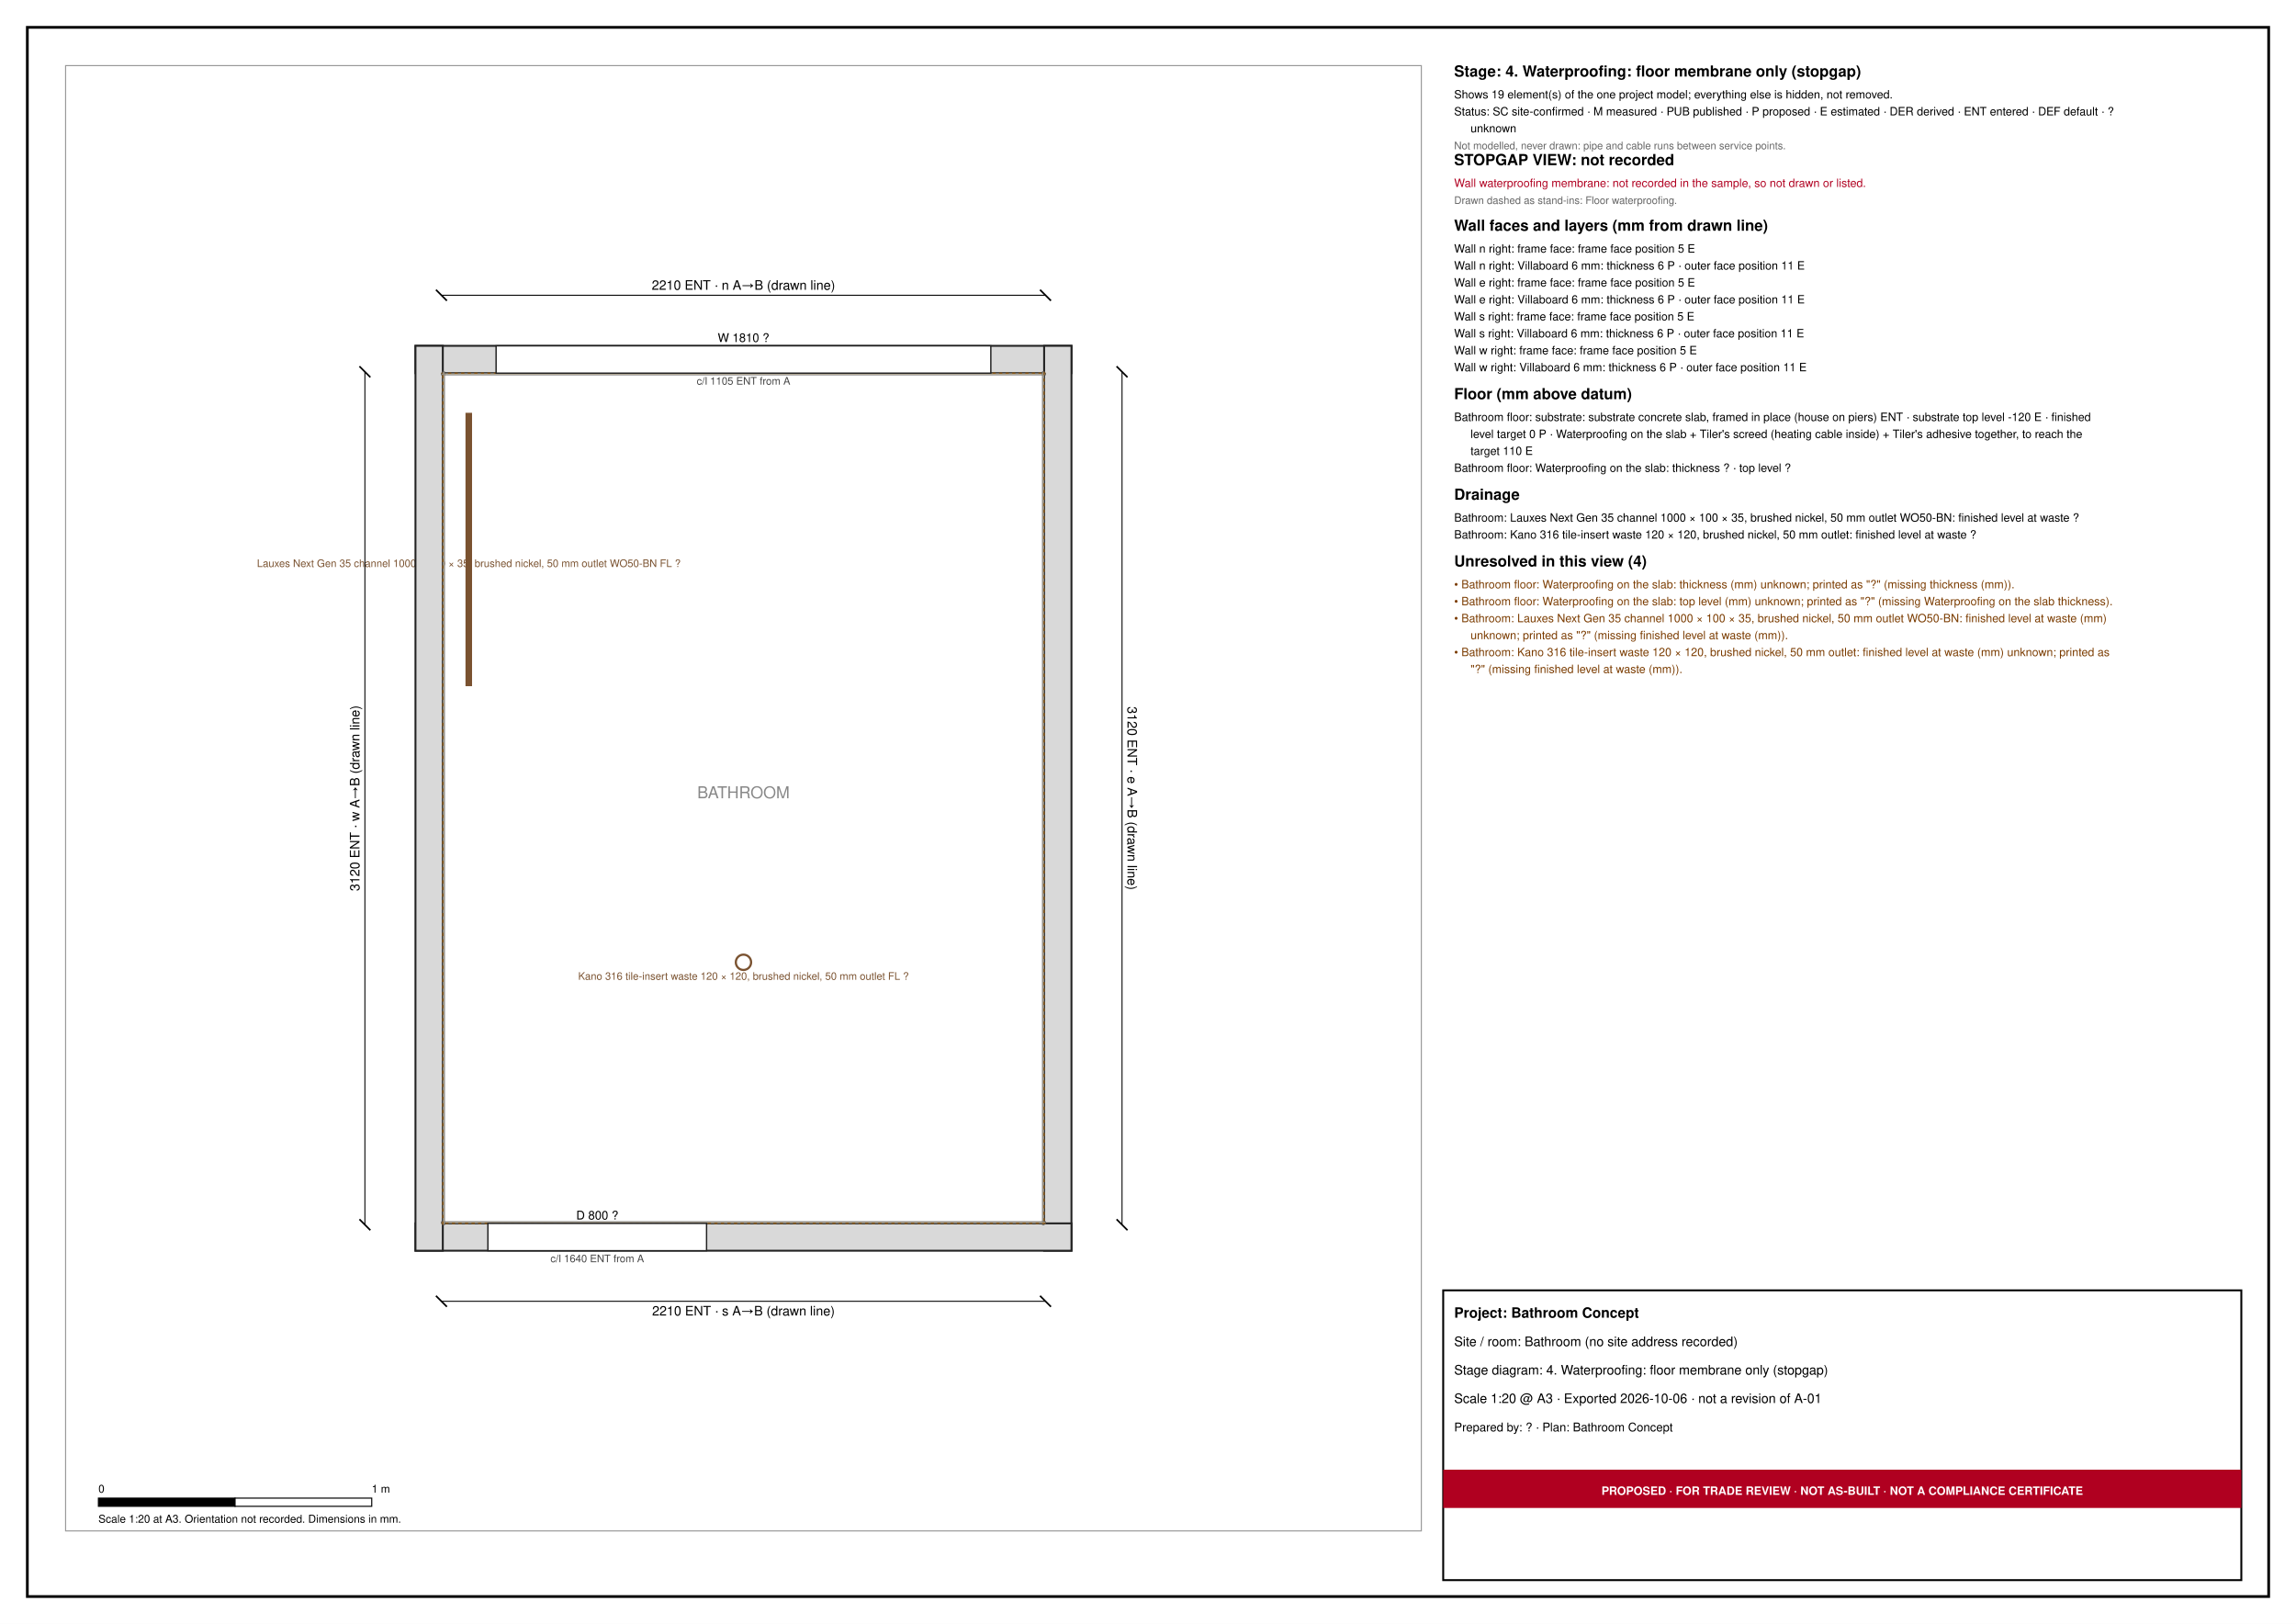
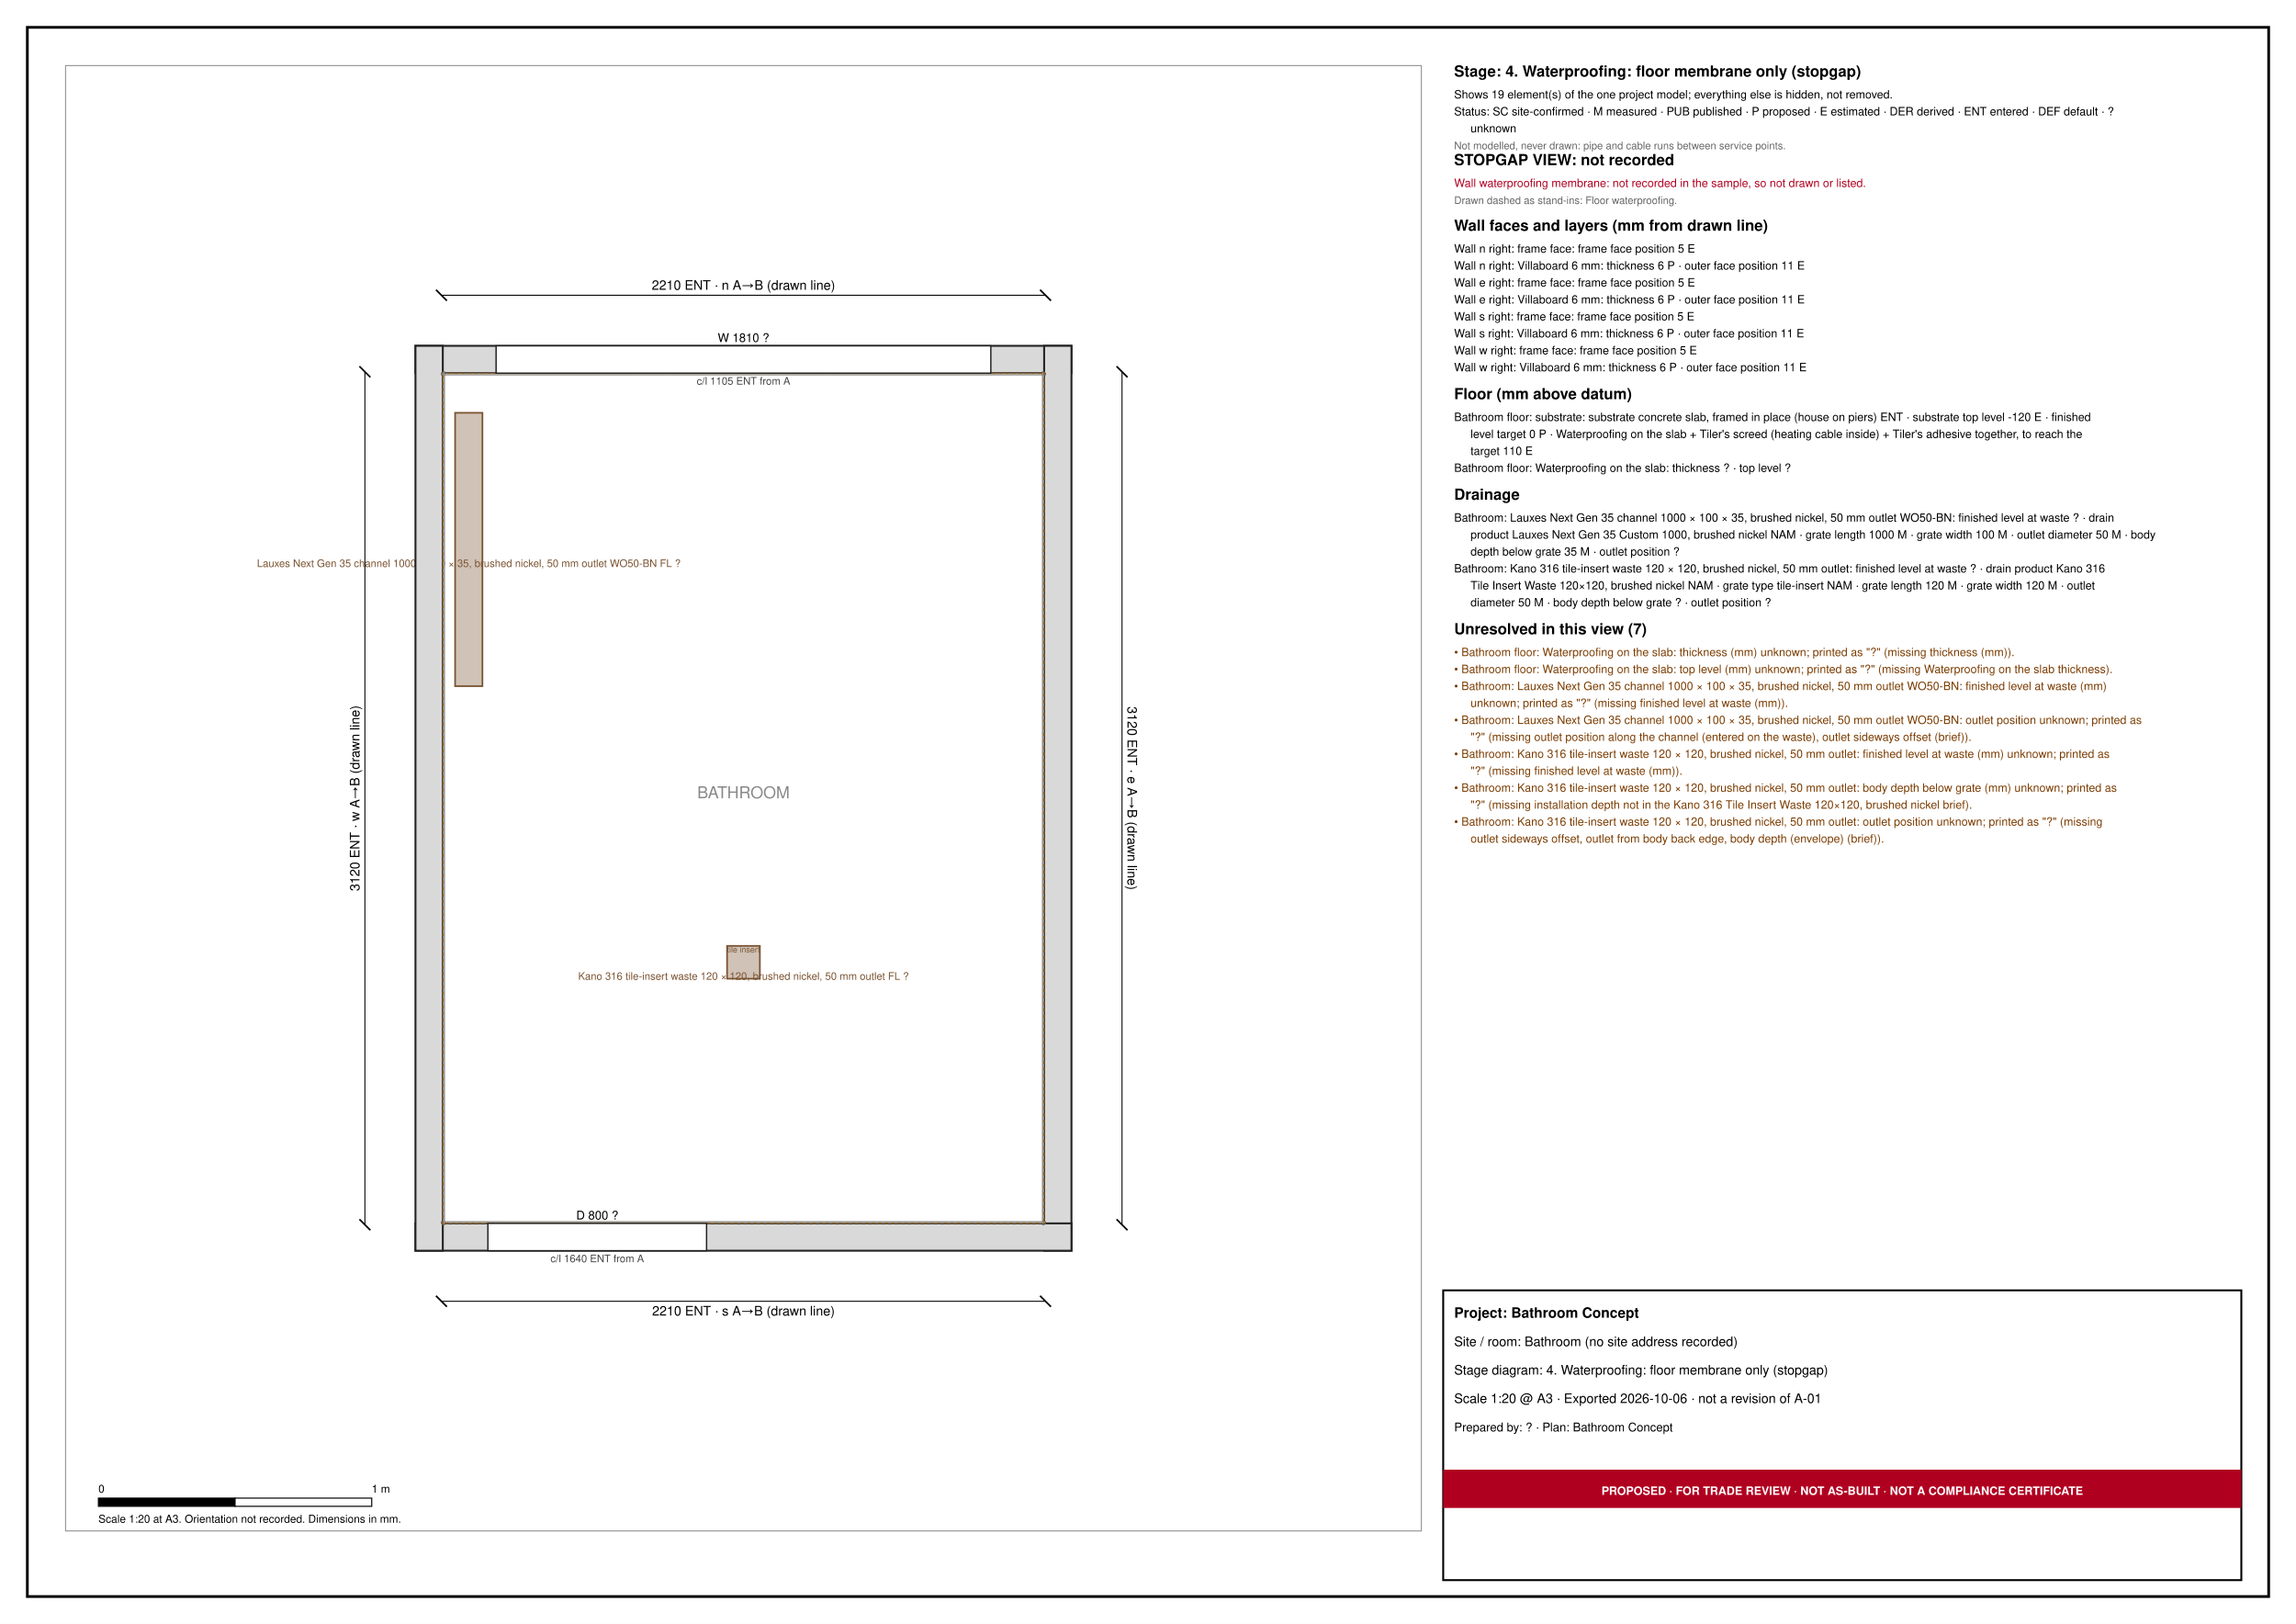
<svg xmlns="http://www.w3.org/2000/svg" width="420mm" height="297mm" viewBox="0 0 420 297" font-family="Helvetica, Arial, sans-serif" data-sheet="stage-view" data-scale="20">
  <rect width="420" height="297" fill="#fff" />
  <rect x="5" y="5" width="410" height="287" fill="none" stroke="#000" stroke-width="0.5" />
  <rect x="12" y="12" width="248" height="268" fill="none" stroke="#999" stroke-width="0.2" />
  <text x="136" y="146" font-size="3" text-anchor="middle" fill="#888" data-element="room:bathroom">BATHROOM</text>
-   <line x1="85.75" y1="75.5" x2="85.75" y2="125.5" stroke="#7a5230" stroke-width="1.2" data-element="room:bathroom:waste:linear_drain" />
+   <polygon points="88.25,75.5 88.25,125.5 83.25,125.5 83.25,75.5" fill="#7a5230" fill-opacity="0.35" stroke="#7a5230" stroke-width="0.3" data-grate="1" data-element="room:bathroom:waste:linear_drain" />
  <text x="85.75" y="103.7" font-size="1.9" text-anchor="middle" fill="#7a5230">Lauxes Next Gen 35 channel 1000 × 100 × 35, brushed nickel, 50 mm outlet WO50-BN FL ?</text>
-   <circle cx="136" cy="176" r="1.4" fill="none" stroke="#7a5230" stroke-width="0.4" data-element="room:bathroom:waste:square_waste" />
+   <polygon points="133,173 139,173 139,179 133,179" fill="#7a5230" fill-opacity="0.35" stroke="#7a5230" stroke-width="0.3" data-grate="1" data-element="room:bathroom:waste:square_waste" />
+   <text x="136" y="174.2" font-size="1.5" text-anchor="middle" fill="#7a5230">tile insert</text>
  <text x="136" y="179.2" font-size="1.9" text-anchor="middle" fill="#7a5230">Kano 316 tile-insert waste 120 × 120, brushed nickel, 50 mm outlet FL ?</text>
  <polygon points="196,68.25 76,68.25 76,63.25 196,63.25" fill="#d9d9d9" stroke="#222" stroke-width="0.35" data-element="wall:wall_n" />
  <polygon points="191,228.75 191,63.25 196,63.25 196,228.75" fill="#d9d9d9" stroke="#222" stroke-width="0.35" data-element="wall:wall_e" />
  <polygon points="76,223.75 196,223.75 196,228.75 76,228.75" fill="#d9d9d9" stroke="#222" stroke-width="0.35" data-element="wall:wall_s" />
  <polygon points="81,63.25 81,228.75 76,228.75 76,63.25" fill="#d9d9d9" stroke="#222" stroke-width="0.35" data-element="wall:wall_w" />
  <polygon points="80.75,68.25 191.25,68.25 191.25,68.55 80.75,68.55" fill="#f3e3c3" stroke="#555" stroke-width="0.15" data-element="wall:wall_n:right:wall_n_board" />
  <line x1="80.75" y1="68.25" x2="191.25" y2="68.25" stroke="#8a5a1c" stroke-width="0.25" stroke-dasharray="0.6 0.6" data-element="wall:wall_n:right:frame" />
  <polygon points="191,68 191,224 190.7,224 190.7,68" fill="#f3e3c3" stroke="#555" stroke-width="0.15" data-element="wall:wall_e:right:wall_e_board" />
  <line x1="191" y1="68" x2="191" y2="224" stroke="#8a5a1c" stroke-width="0.25" stroke-dasharray="0.6 0.6" data-element="wall:wall_e:right:frame" />
  <polygon points="191.25,223.75 80.75,223.75 80.75,223.45 191.25,223.45" fill="#f3e3c3" stroke="#555" stroke-width="0.15" data-element="wall:wall_s:right:wall_s_board" />
  <line x1="191.25" y1="223.75" x2="80.75" y2="223.75" stroke="#8a5a1c" stroke-width="0.25" stroke-dasharray="0.6 0.6" data-element="wall:wall_s:right:frame" />
  <polygon points="81,224 81,68 81.3,68 81.3,224" fill="#f3e3c3" stroke="#555" stroke-width="0.15" data-element="wall:wall_w:right:wall_w_board" />
  <line x1="81" y1="224" x2="81" y2="68" stroke="#8a5a1c" stroke-width="0.25" stroke-dasharray="0.6 0.6" data-element="wall:wall_w:right:frame" />
  <polygon points="90.75,63.25 181.25,63.25 181.25,68.25 90.75,68.25" fill="#fff" stroke="#222" stroke-width="0.25" data-element="opening:window_n" />
  <text x="136" y="62.55" font-size="2.2" text-anchor="middle">W 1810 ?</text>
  <text x="136" y="70.35" font-size="1.9" text-anchor="middle" fill="#444">c/l 1105 ENT from A</text>
  <polygon points="129.25,228.75 89.25,228.75 89.25,223.75 129.25,223.75" fill="#fff" stroke="#222" stroke-width="0.25" data-element="opening:door_s" />
  <text x="109.25" y="223.05" font-size="2.2" text-anchor="middle">D 800 ?</text>
  <text x="109.25" y="230.85" font-size="1.9" text-anchor="middle" fill="#444">c/l 1640 ENT from A</text>
  <line x1="80.75" y1="54" x2="191.25" y2="54" stroke="#000" stroke-width="0.18" />
  <line x1="79.75" y1="53" x2="81.75" y2="55" stroke="#000" stroke-width="0.3" />
  <line x1="190.25" y1="53" x2="192.25" y2="55" stroke="#000" stroke-width="0.3" />
  <text x="136" y="52.2" font-size="2.4" text-anchor="middle" dominant-baseline="middle" transform="rotate(0 136 52.2)" data-dim="wall_n">2210 ENT · n A→B (drawn line)</text>
  <line x1="205.25" y1="68" x2="205.25" y2="224" stroke="#000" stroke-width="0.18" />
  <line x1="204.25" y1="67" x2="206.25" y2="69" stroke="#000" stroke-width="0.3" />
  <line x1="204.25" y1="223" x2="206.25" y2="225" stroke="#000" stroke-width="0.3" />
  <text x="207.05" y="146" font-size="2.4" text-anchor="middle" dominant-baseline="middle" transform="rotate(90 207.05 146)" data-dim="wall_e">3120 ENT · e A→B (drawn line)</text>
  <line x1="191.25" y1="238" x2="80.75" y2="238" stroke="#000" stroke-width="0.18" />
  <line x1="190.25" y1="237" x2="192.25" y2="239" stroke="#000" stroke-width="0.3" />
  <line x1="79.75" y1="237" x2="81.75" y2="239" stroke="#000" stroke-width="0.3" />
  <text x="136" y="239.8" font-size="2.4" text-anchor="middle" dominant-baseline="middle" transform="rotate(360 136 239.8)" data-dim="wall_s">2210 ENT · s A→B (drawn line)</text>
  <line x1="66.75" y1="224" x2="66.75" y2="68" stroke="#000" stroke-width="0.18" />
  <line x1="65.75" y1="223" x2="67.75" y2="225" stroke="#000" stroke-width="0.3" />
  <line x1="65.75" y1="67" x2="67.75" y2="69" stroke="#000" stroke-width="0.3" />
  <text x="64.95" y="146" font-size="2.4" text-anchor="middle" dominant-baseline="middle" transform="rotate(-90 64.95 146)" data-dim="wall_w">3120 ENT · w A→B (drawn line)</text>
  <rect x="18" y="274" width="25" height="1.5" fill="#000" stroke="#000" stroke-width="0.2" />
  <rect x="43" y="274" width="25" height="1.5" fill="#fff" stroke="#000" stroke-width="0.2" />
  <text x="18" y="273" font-size="2">0</text>
  <text x="68" y="273" font-size="2">1 m</text>
  <text x="18" y="278.5" font-size="2">Scale 1:20 at A3. Orientation not recorded. Dimensions in mm.</text>
  <text x="266" y="14" font-size="2.8" font-weight="bold">Stage: 4. Waterproofing: floor membrane only (stopgap)</text>
  <text x="266" y="18" font-size="2.1">Shows 19 element(s) of the one project model; everything else is hidden, not removed.</text>
  <text x="266" y="21.1" font-size="2.1">Status: SC site-confirmed · M measured · PUB published · P proposed · E estimated · DER derived · ENT entered · DEF default · ?</text>
  <text x="269" y="24.2" font-size="2.1">unknown</text>
  <text x="266" y="27.3" font-size="1.9" fill="#666">Not modelled, never drawn: pipe and cable runs between service points.</text>
  <text x="266" y="30.2" font-size="2.8" font-weight="bold">STOPGAP VIEW: not recorded</text>
  <text x="266" y="34.2" font-size="2.1" fill="#b00020">Wall waterproofing membrane: not recorded in the sample, so not drawn or listed.</text>
  <text x="266" y="37.3" font-size="1.9" fill="#666">Drawn dashed as stand-ins: Floor waterproofing.</text>
  <text x="266" y="42.2" font-size="2.8" font-weight="bold">Wall faces and layers (mm from drawn line)</text>
  <text x="266" y="46.2" font-size="2.1" data-element="wall:wall_n:right:frame">Wall n right: frame face: frame face position 5 E</text>
  <text x="266" y="49.3" font-size="2.1" data-element="wall:wall_n:right:wall_n_board">Wall n right: Villaboard 6 mm: thickness 6 P · outer face position 11 E</text>
  <text x="266" y="52.4" font-size="2.1" data-element="wall:wall_e:right:frame">Wall e right: frame face: frame face position 5 E</text>
  <text x="266" y="55.5" font-size="2.1" data-element="wall:wall_e:right:wall_e_board">Wall e right: Villaboard 6 mm: thickness 6 P · outer face position 11 E</text>
  <text x="266" y="58.6" font-size="2.1" data-element="wall:wall_s:right:frame">Wall s right: frame face: frame face position 5 E</text>
  <text x="266" y="61.7" font-size="2.1" data-element="wall:wall_s:right:wall_s_board">Wall s right: Villaboard 6 mm: thickness 6 P · outer face position 11 E</text>
  <text x="266" y="64.8" font-size="2.1" data-element="wall:wall_w:right:frame">Wall w right: frame face: frame face position 5 E</text>
  <text x="266" y="67.9" font-size="2.1" data-element="wall:wall_w:right:wall_w_board">Wall w right: Villaboard 6 mm: thickness 6 P · outer face position 11 E</text>
  <text x="266" y="73" font-size="2.8" font-weight="bold">Floor (mm above datum)</text>
  <text x="266" y="77" font-size="2.1" data-element="room:bathroom:substrate">Bathroom floor: substrate: substrate concrete slab, framed in place (house on piers) ENT · substrate top level -120 E · finished</text>
  <text x="269" y="80.1" font-size="2.1" data-element="room:bathroom:substrate">level target 0 P · Waterproofing on the slab + Tiler's screed (heating cable inside) + Tiler's adhesive together, to reach the</text>
  <text x="269" y="83.2" font-size="2.1" data-element="room:bathroom:substrate">target 110 E</text>
  <text x="266" y="86.3" font-size="2.1" data-element="room:bathroom:floor:floor_membrane">Bathroom floor: Waterproofing on the slab: thickness ? · top level ?</text>
  <text x="266" y="91.4" font-size="2.8" font-weight="bold">Drainage</text>
-   <text x="266" y="95.4" font-size="2.1" data-element="room:bathroom:waste:linear_drain">Bathroom: Lauxes Next Gen 35 channel 1000 × 100 × 35, brushed nickel, 50 mm outlet WO50-BN: finished level at waste ?</text>
-   <text x="266" y="98.5" font-size="2.1" data-element="room:bathroom:waste:square_waste">Bathroom: Kano 316 tile-insert waste 120 × 120, brushed nickel, 50 mm outlet: finished level at waste ?</text>
-   <text x="266" y="103.6" font-size="2.8" font-weight="bold">Unresolved in this view (4)</text>
-   <text x="266" y="107.6" font-size="2.1" fill="#7a3b00">• Bathroom floor: Waterproofing on the slab: thickness (mm) unknown; printed as "?" (missing thickness (mm)).</text>
-   <text x="266" y="110.7" font-size="2.1" fill="#7a3b00">• Bathroom floor: Waterproofing on the slab: top level (mm) unknown; printed as "?" (missing Waterproofing on the slab thickness).</text>
-   <text x="266" y="113.8" font-size="2.1" fill="#7a3b00">• Bathroom: Lauxes Next Gen 35 channel 1000 × 100 × 35, brushed nickel, 50 mm outlet WO50-BN: finished level at waste (mm)</text>
-   <text x="269" y="116.9" font-size="2.1" fill="#7a3b00">unknown; printed as "?" (missing finished level at waste (mm)).</text>
-   <text x="266" y="120" font-size="2.1" fill="#7a3b00">• Bathroom: Kano 316 tile-insert waste 120 × 120, brushed nickel, 50 mm outlet: finished level at waste (mm) unknown; printed as</text>
-   <text x="269" y="123.1" font-size="2.1" fill="#7a3b00">"?" (missing finished level at waste (mm)).</text>
+   <text x="266" y="95.4" font-size="2.1" data-element="room:bathroom:waste:linear_drain">Bathroom: Lauxes Next Gen 35 channel 1000 × 100 × 35, brushed nickel, 50 mm outlet WO50-BN: finished level at waste ? · drain</text>
+   <text x="269" y="98.5" font-size="2.1" data-element="room:bathroom:waste:linear_drain">product Lauxes Next Gen 35 Custom 1000, brushed nickel NAM · grate length 1000 M · grate width 100 M · outlet diameter 50 M · body</text>
+   <text x="269" y="101.6" font-size="2.1" data-element="room:bathroom:waste:linear_drain">depth below grate 35 M · outlet position ?</text>
+   <text x="266" y="104.7" font-size="2.1" data-element="room:bathroom:waste:square_waste">Bathroom: Kano 316 tile-insert waste 120 × 120, brushed nickel, 50 mm outlet: finished level at waste ? · drain product Kano 316</text>
+   <text x="269" y="107.8" font-size="2.1" data-element="room:bathroom:waste:square_waste">Tile Insert Waste 120×120, brushed nickel NAM · grate type tile-insert NAM · grate length 120 M · grate width 120 M · outlet</text>
+   <text x="269" y="110.9" font-size="2.1" data-element="room:bathroom:waste:square_waste">diameter 50 M · body depth below grate ? · outlet position ?</text>
+   <text x="266" y="116" font-size="2.8" font-weight="bold">Unresolved in this view (7)</text>
+   <text x="266" y="120" font-size="2.1" fill="#7a3b00">• Bathroom floor: Waterproofing on the slab: thickness (mm) unknown; printed as "?" (missing thickness (mm)).</text>
+   <text x="266" y="123.1" font-size="2.1" fill="#7a3b00">• Bathroom floor: Waterproofing on the slab: top level (mm) unknown; printed as "?" (missing Waterproofing on the slab thickness).</text>
+   <text x="266" y="126.2" font-size="2.1" fill="#7a3b00">• Bathroom: Lauxes Next Gen 35 channel 1000 × 100 × 35, brushed nickel, 50 mm outlet WO50-BN: finished level at waste (mm)</text>
+   <text x="269" y="129.3" font-size="2.1" fill="#7a3b00">unknown; printed as "?" (missing finished level at waste (mm)).</text>
+   <text x="266" y="132.4" font-size="2.1" fill="#7a3b00">• Bathroom: Lauxes Next Gen 35 channel 1000 × 100 × 35, brushed nickel, 50 mm outlet WO50-BN: outlet position unknown; printed as</text>
+   <text x="269" y="135.5" font-size="2.1" fill="#7a3b00">"?" (missing outlet position along the channel (entered on the waste), outlet sideways offset (brief)).</text>
+   <text x="266" y="138.6" font-size="2.1" fill="#7a3b00">• Bathroom: Kano 316 tile-insert waste 120 × 120, brushed nickel, 50 mm outlet: finished level at waste (mm) unknown; printed as</text>
+   <text x="269" y="141.7" font-size="2.1" fill="#7a3b00">"?" (missing finished level at waste (mm)).</text>
+   <text x="266" y="144.8" font-size="2.1" fill="#7a3b00">• Bathroom: Kano 316 tile-insert waste 120 × 120, brushed nickel, 50 mm outlet: body depth below grate (mm) unknown; printed as</text>
+   <text x="269" y="147.9" font-size="2.1" fill="#7a3b00">"?" (missing installation depth not in the Kano 316 Tile Insert Waste 120×120, brushed nickel brief).</text>
+   <text x="266" y="151" font-size="2.1" fill="#7a3b00">• Bathroom: Kano 316 tile-insert waste 120 × 120, brushed nickel, 50 mm outlet: outlet position unknown; printed as "?" (missing</text>
+   <text x="269" y="154.1" font-size="2.1" fill="#7a3b00">outlet sideways offset, outlet from body back edge, body depth (envelope) (brief)).</text>
  <rect x="264" y="236" width="146" height="53" fill="none" stroke="#000" stroke-width="0.35" />
  <text x="266" y="241" font-size="2.6" font-weight="bold">Project: Bathroom Concept</text>
  <text x="266" y="246.2" font-size="2.4">Site / room: Bathroom (no site address recorded)</text>
  <text x="266" y="251.4" font-size="2.4">Stage diagram: 4. Waterproofing: floor membrane only (stopgap)</text>
  <text x="266" y="256.6" font-size="2.4">Scale 1:20 @ A3 · Exported 2026-10-06 · not a revision of A-01</text>
  <text x="266" y="261.8" font-size="2.2">Prepared by: ? · Plan: Bathroom Concept</text>
  <text x="266" y="267" font-size="2.1" />
  <rect x="264" y="268.8" width="146" height="7" fill="#b00020" />
  <text x="337" y="273.4" font-size="2.1" text-anchor="middle" fill="#fff" font-weight="bold">PROPOSED · FOR TRADE REVIEW · NOT AS-BUILT · NOT A COMPLIANCE CERTIFICATE</text>
</svg>
